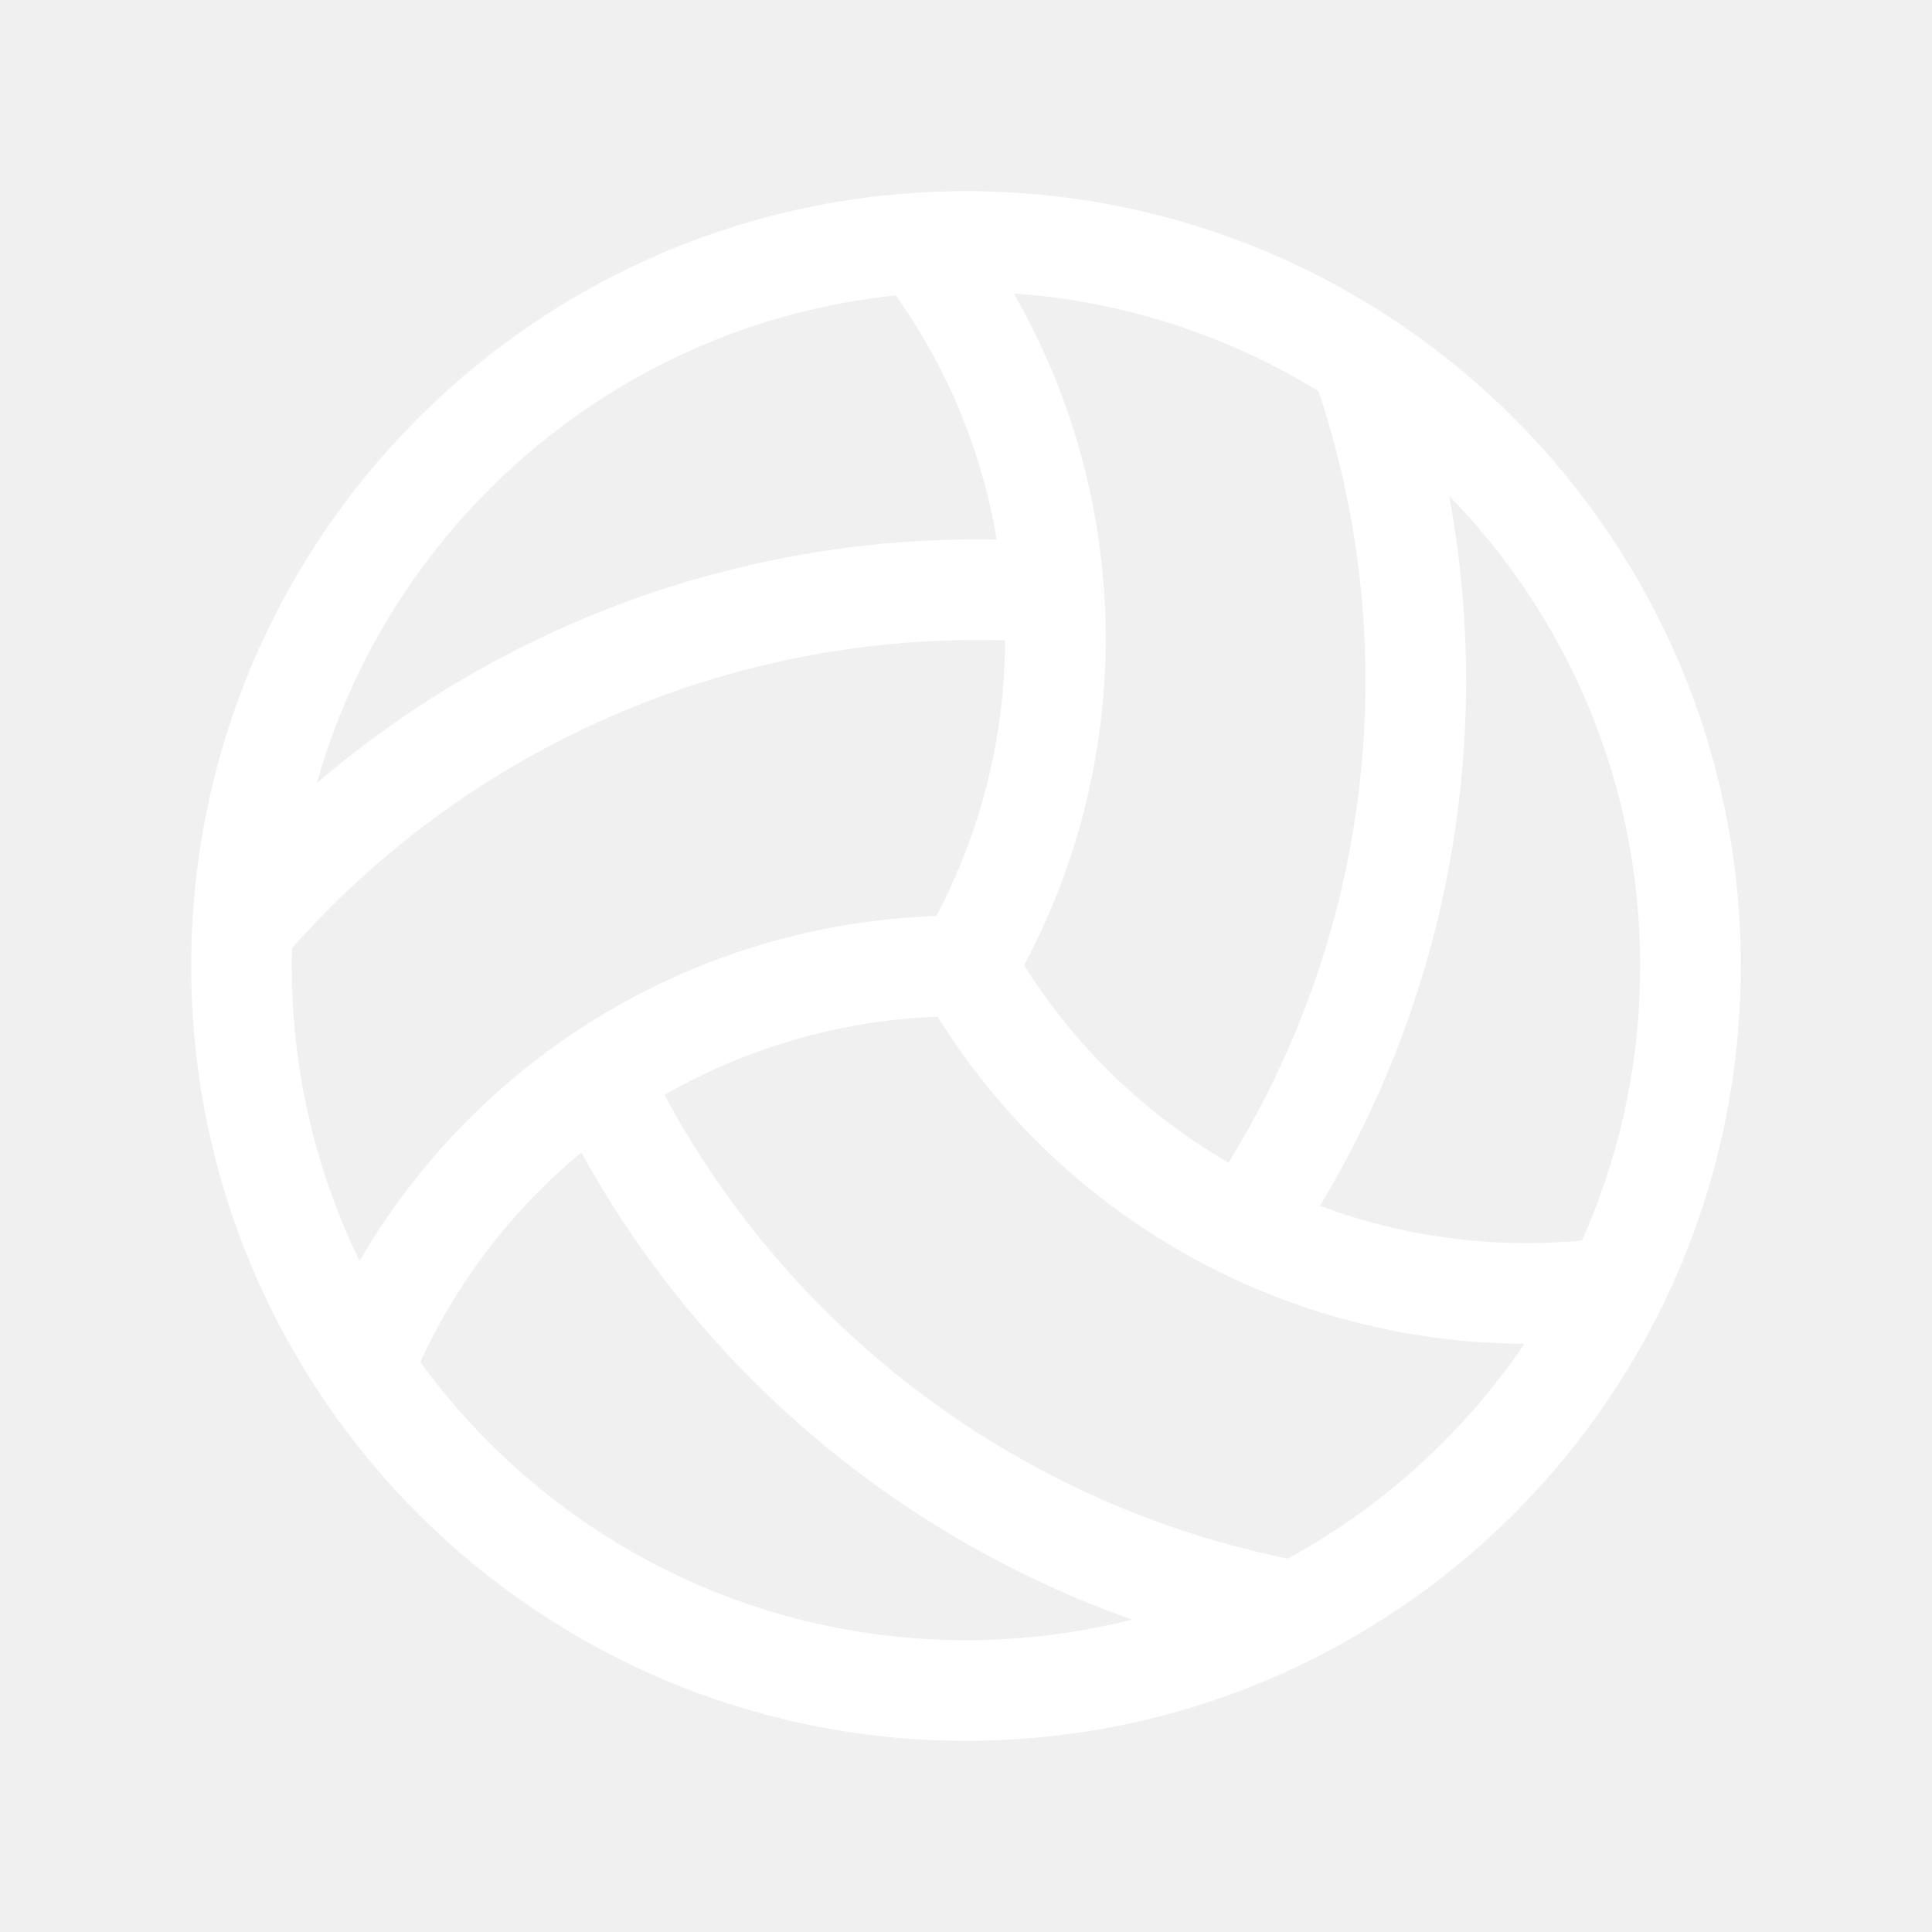
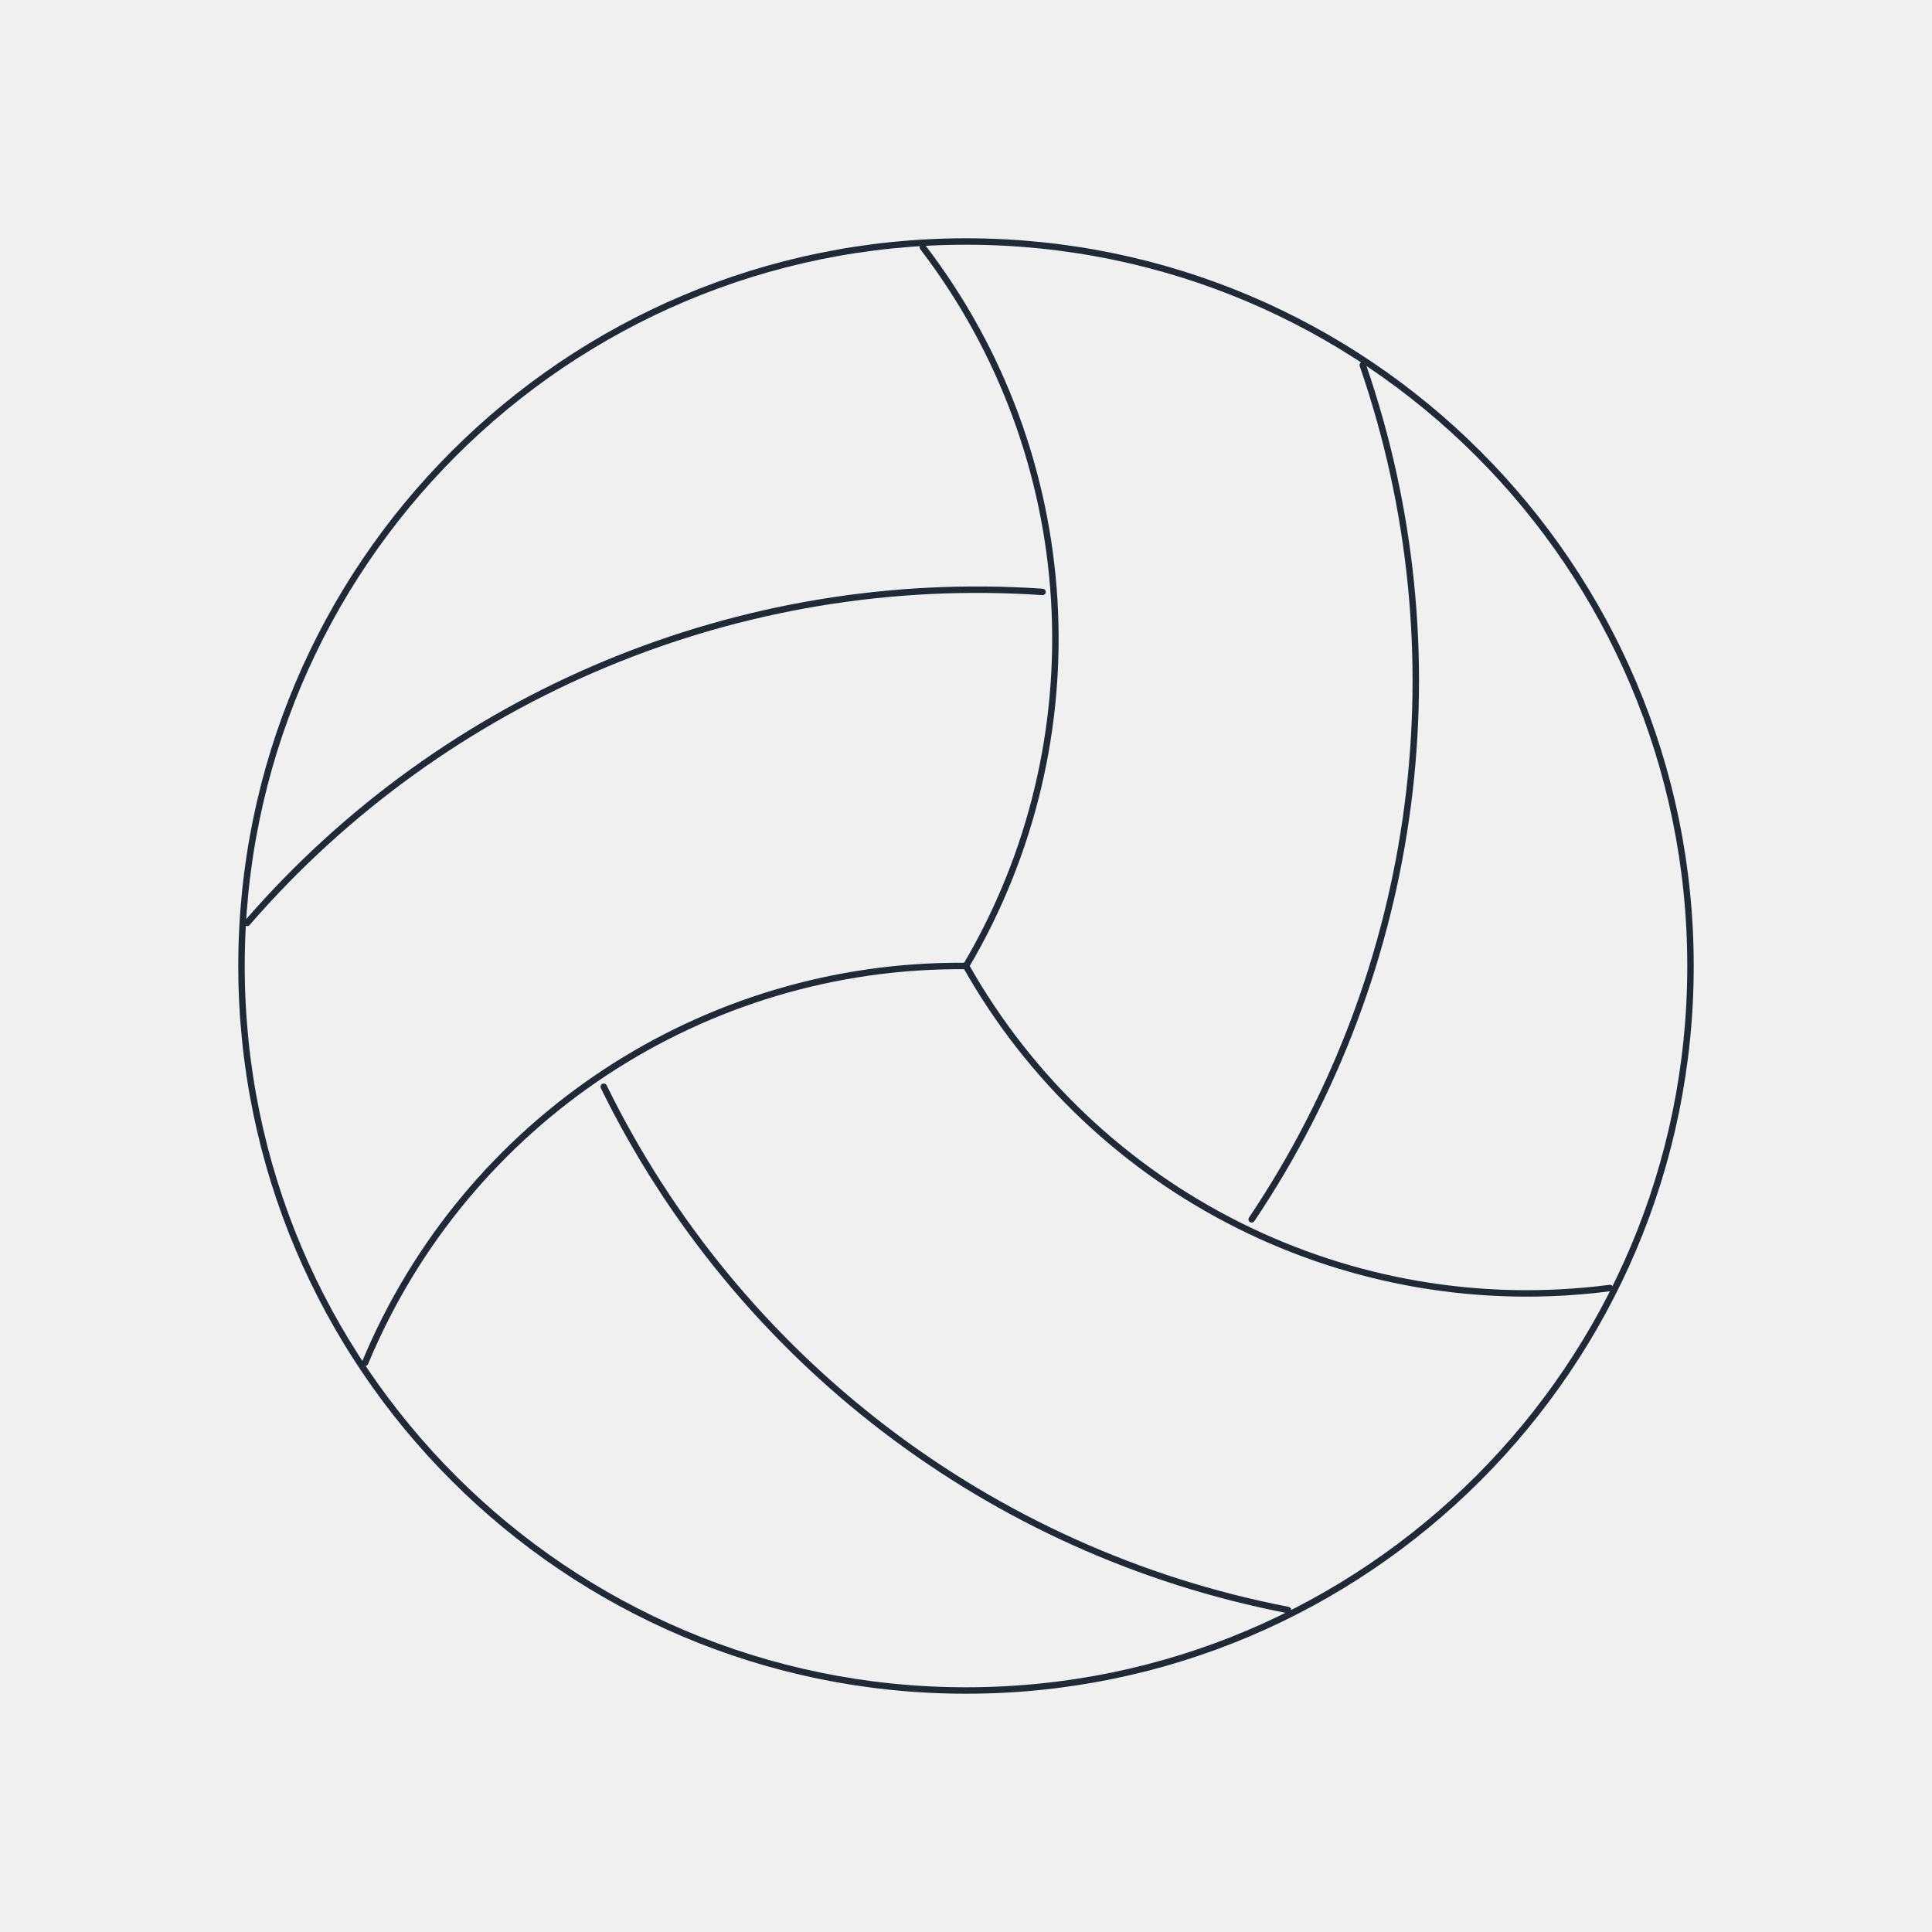
- <svg xmlns="http://www.w3.org/2000/svg" width="24" height="24" fill="none" stroke="#fff" stroke-linecap="round" stroke-linejoin="round" stroke-width="1.25" viewBox="0 0 24 24">
+ <svg xmlns="http://www.w3.org/2000/svg" width="24" height="24" fill="none" stroke="#1f2937" stroke-linecap="round" stroke-linejoin="round" stroke-width=".08" viewBox="0 0 24 24">
  <path stroke="none" d="M0 0h24v24H0z" />
  <path d="M3 12a9 9 0 1 0 18 0 9 9 0 1 0-18 0" />
  <path d="M12 12a8 8 0 0 0 8 4M7.5 13.5A12 12 0 0 0 16 20" />
  <path d="M12 12a8 8 0 0 0-7.464 4.928m8.415-9.575a12 12 0 0 0-9.88 4.111" />
  <path d="M12 12a8 8 0 0 0-.536-8.928m4.085 12.075a12 12 0 0 0 1.38-10.611" />
</svg>
